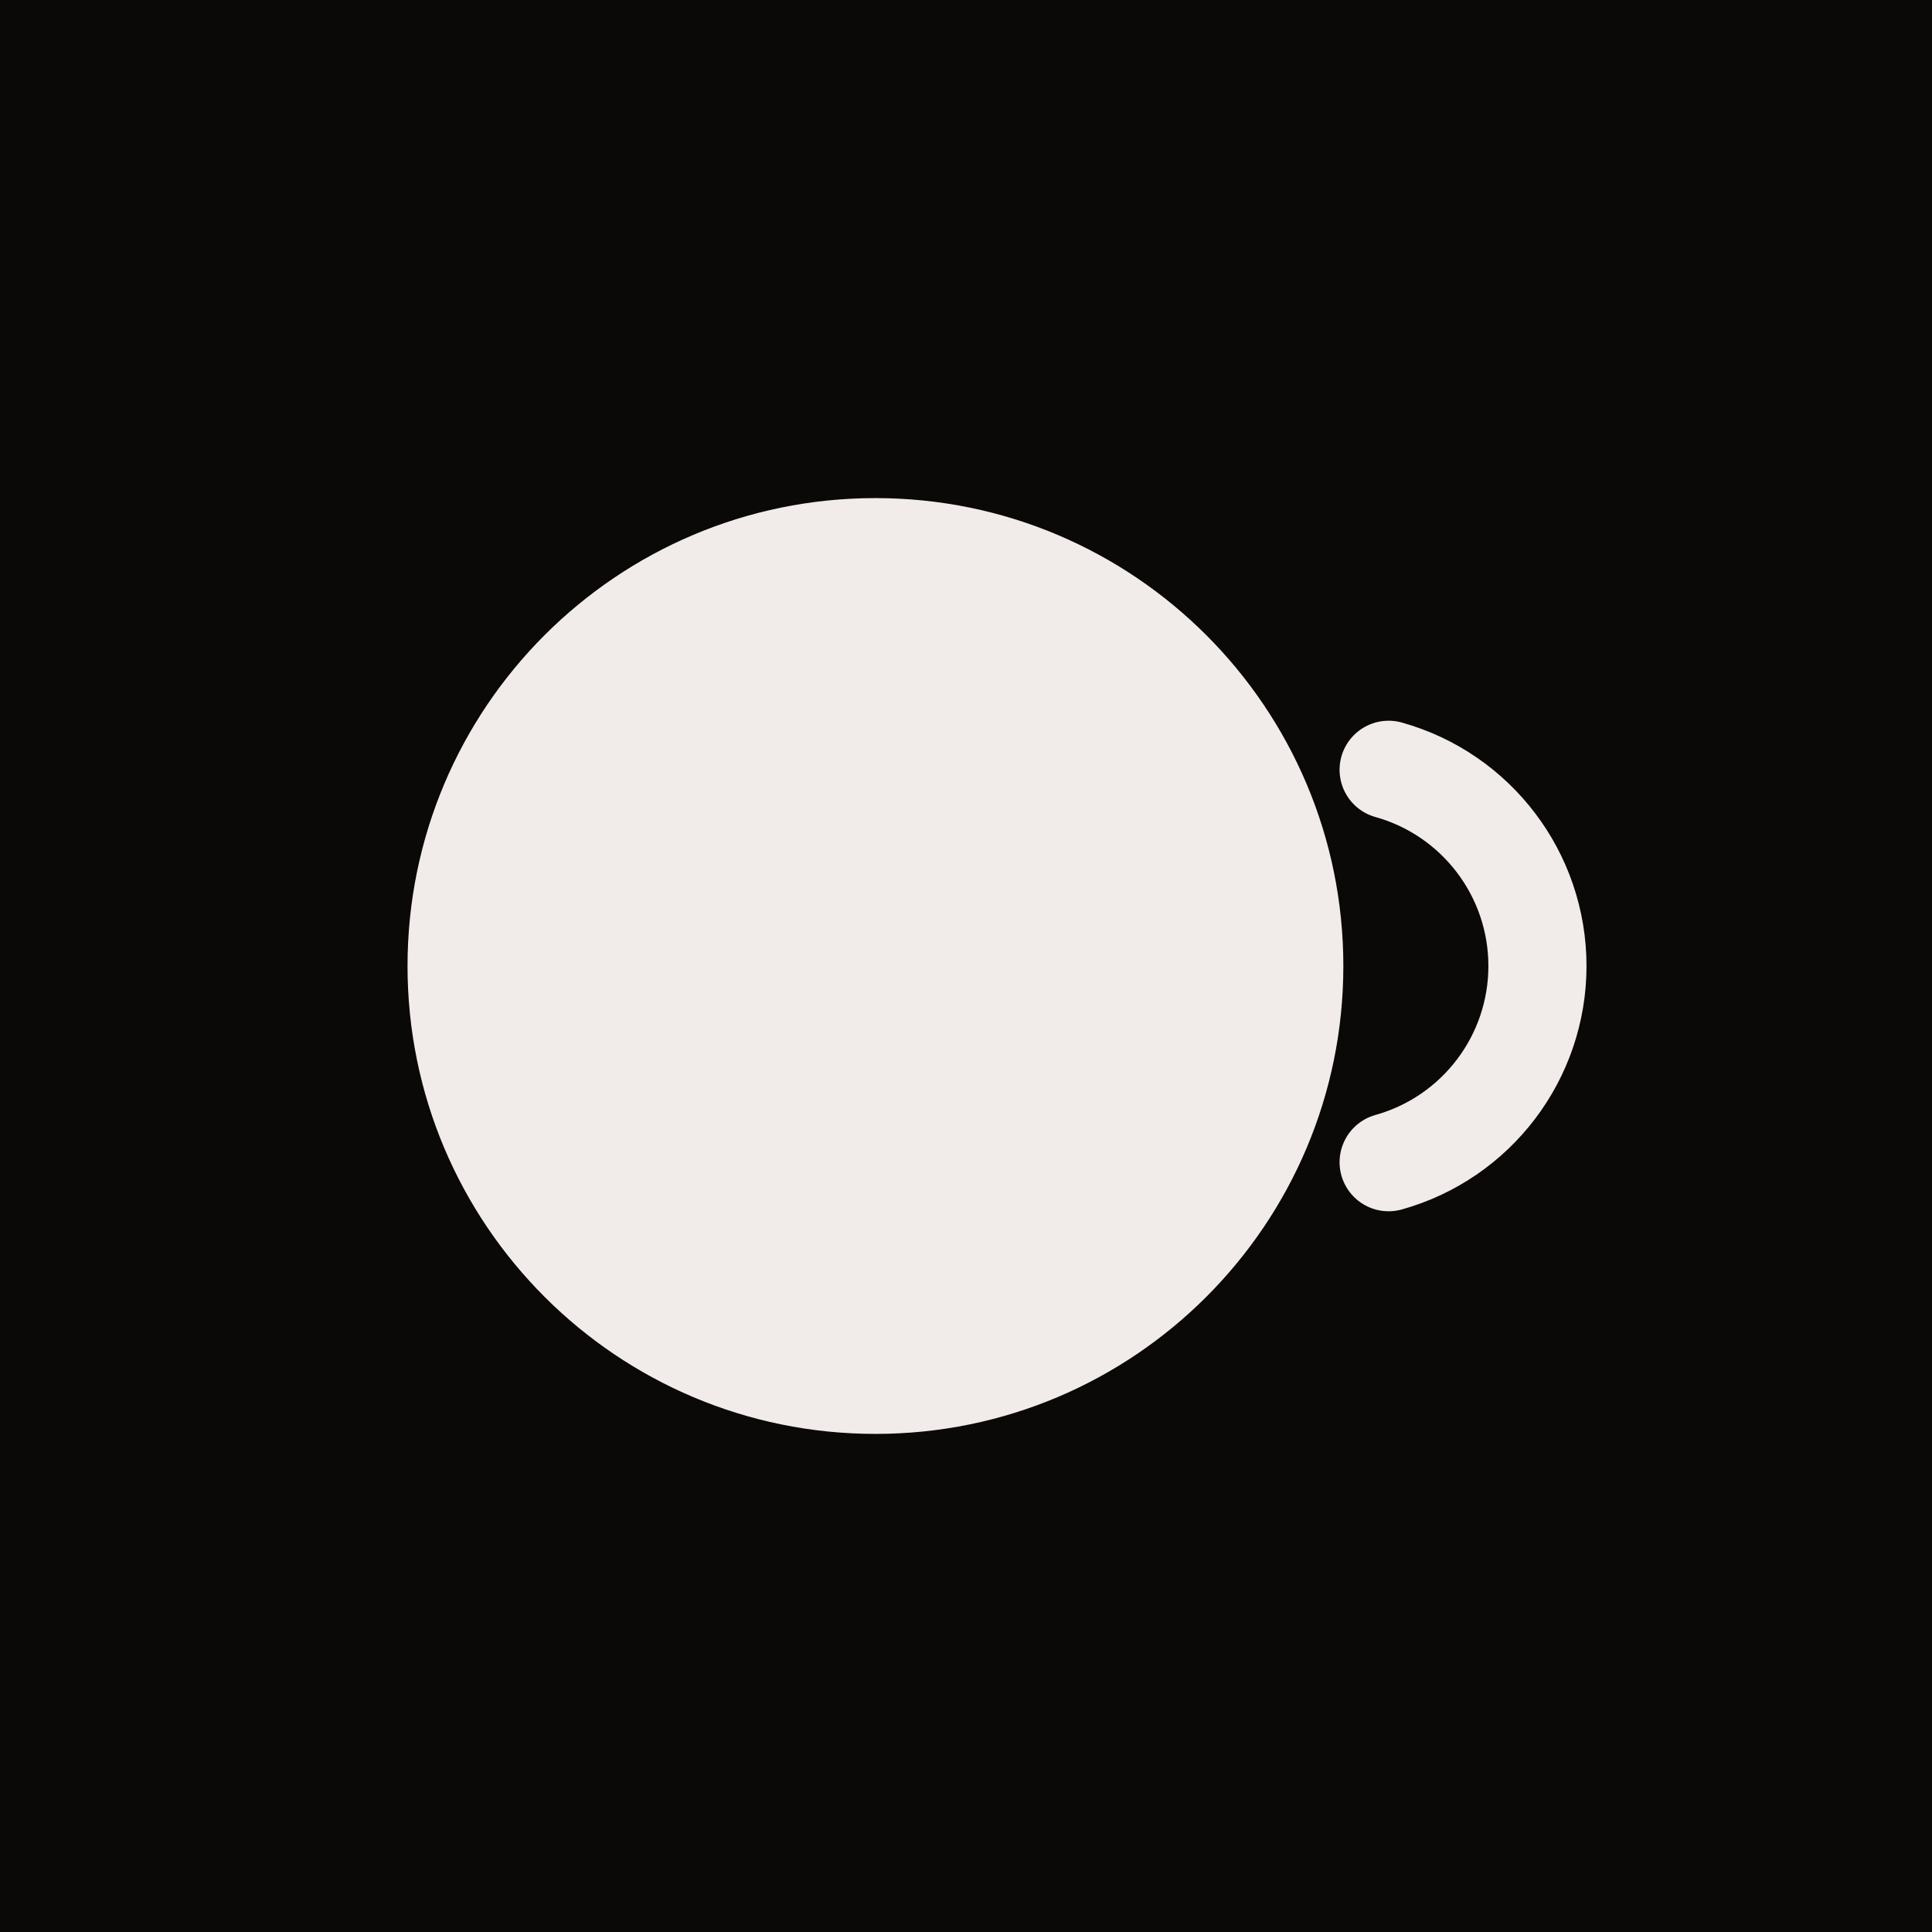
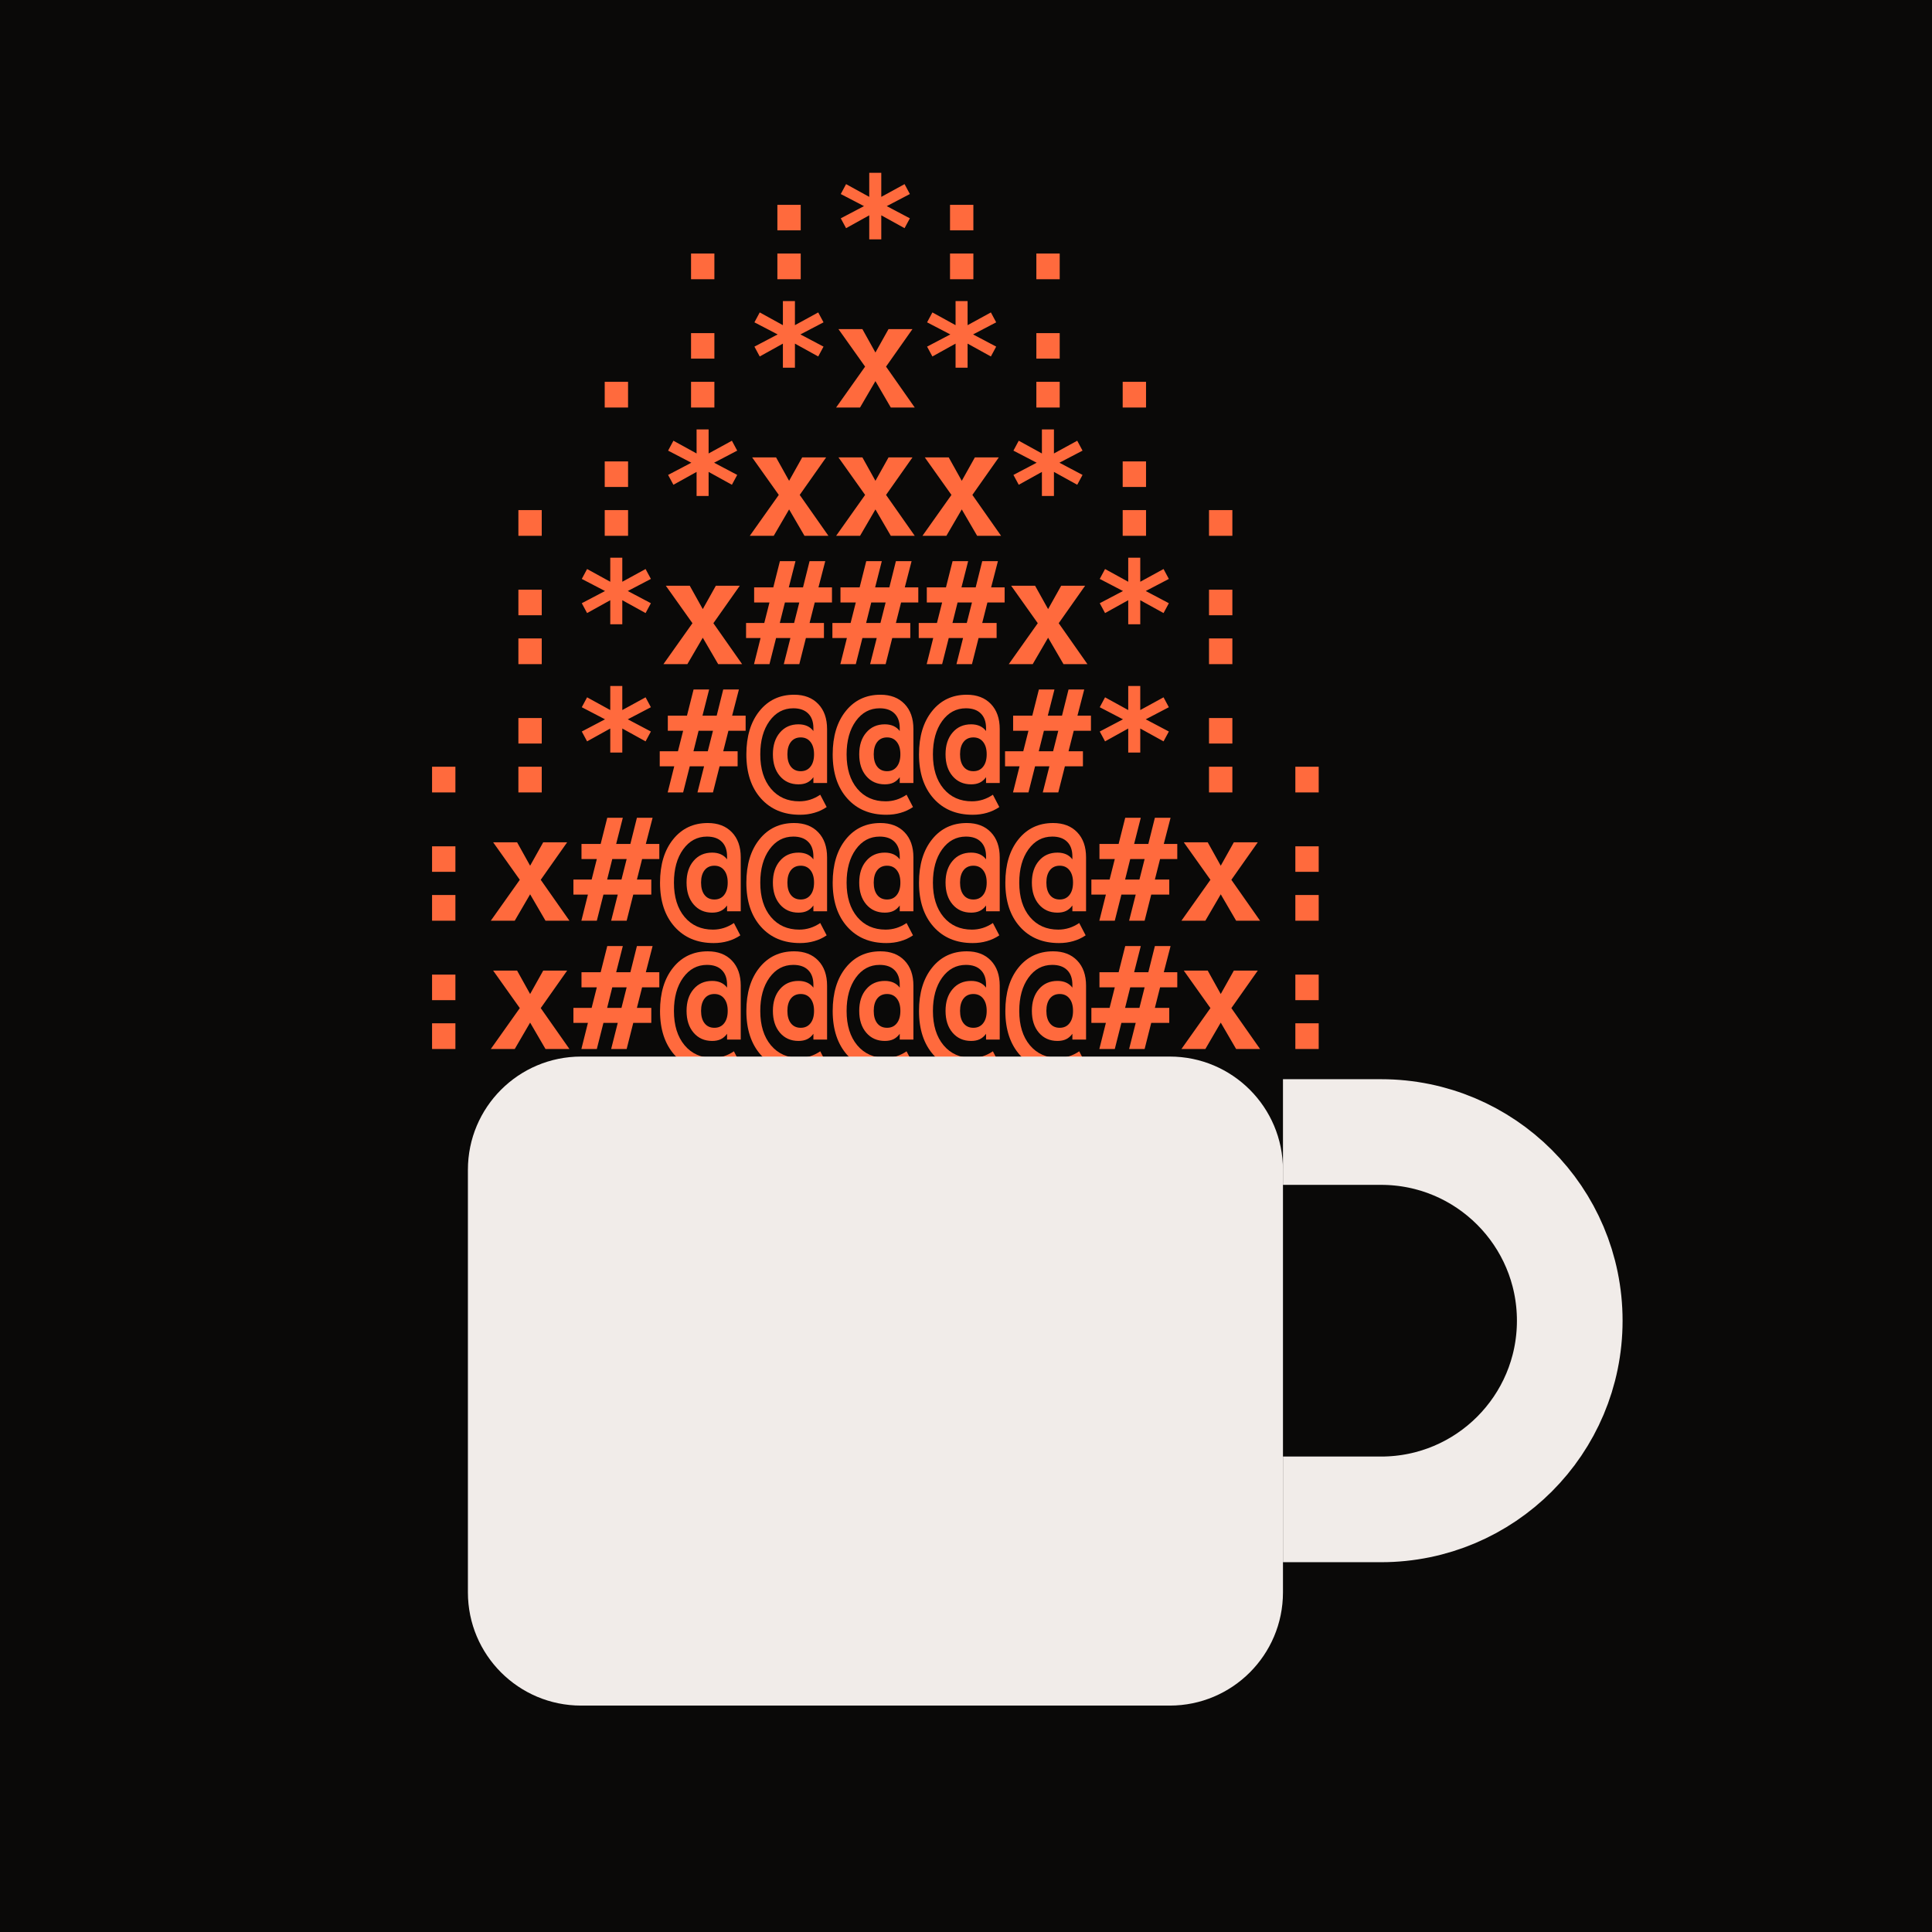
<svg xmlns="http://www.w3.org/2000/svg" viewBox="0 0 512 512">
  <rect width="512" height="512" fill="#0a0908" />
-   <circle cx="232" cy="256" r="124" fill="#f1ece9" />
-   <path d="M368 204a54 54 0 0 1 0 104" fill="none" stroke="#f1ece9" stroke-width="26" stroke-linecap="round" />
+   <g font-family="JetBrains Mono,Menlo,Consolas,monospace" font-weight="700" text-anchor="middle">
+     <text x="232" y="74" font-size="38" fill="#ff6a3d">.:*:.</text>
+     <text x="232" y="108" font-size="38" fill="#ff6a3d">.:*x*:.</text>
+     <text x="232" y="142" font-size="38" fill="#ff6a3d">.:*xxx*:.</text>
+     <text x="232" y="176" font-size="38" fill="#ff6a3d">:*x###x*:</text>
+     <text x="232" y="210" font-size="38" fill="#ff6a3d">.:*#@@@#*:.</text>
+     <text x="232" y="244" font-size="38" fill="#ff6a3d">:x#@@@@@#x:</text>
+     <text x="232" y="278" font-size="38" fill="#ff6a3d">:x#@@@@@#x:</text>
+   </g>
+   <path d="M340 300h26a50 50 0 0 1 0 100h-26" fill="none" stroke="#f1ece9" stroke-width="28" />
+   <rect x="124" y="280" width="216" height="172" rx="30" fill="#f1ece9" />
</svg>
